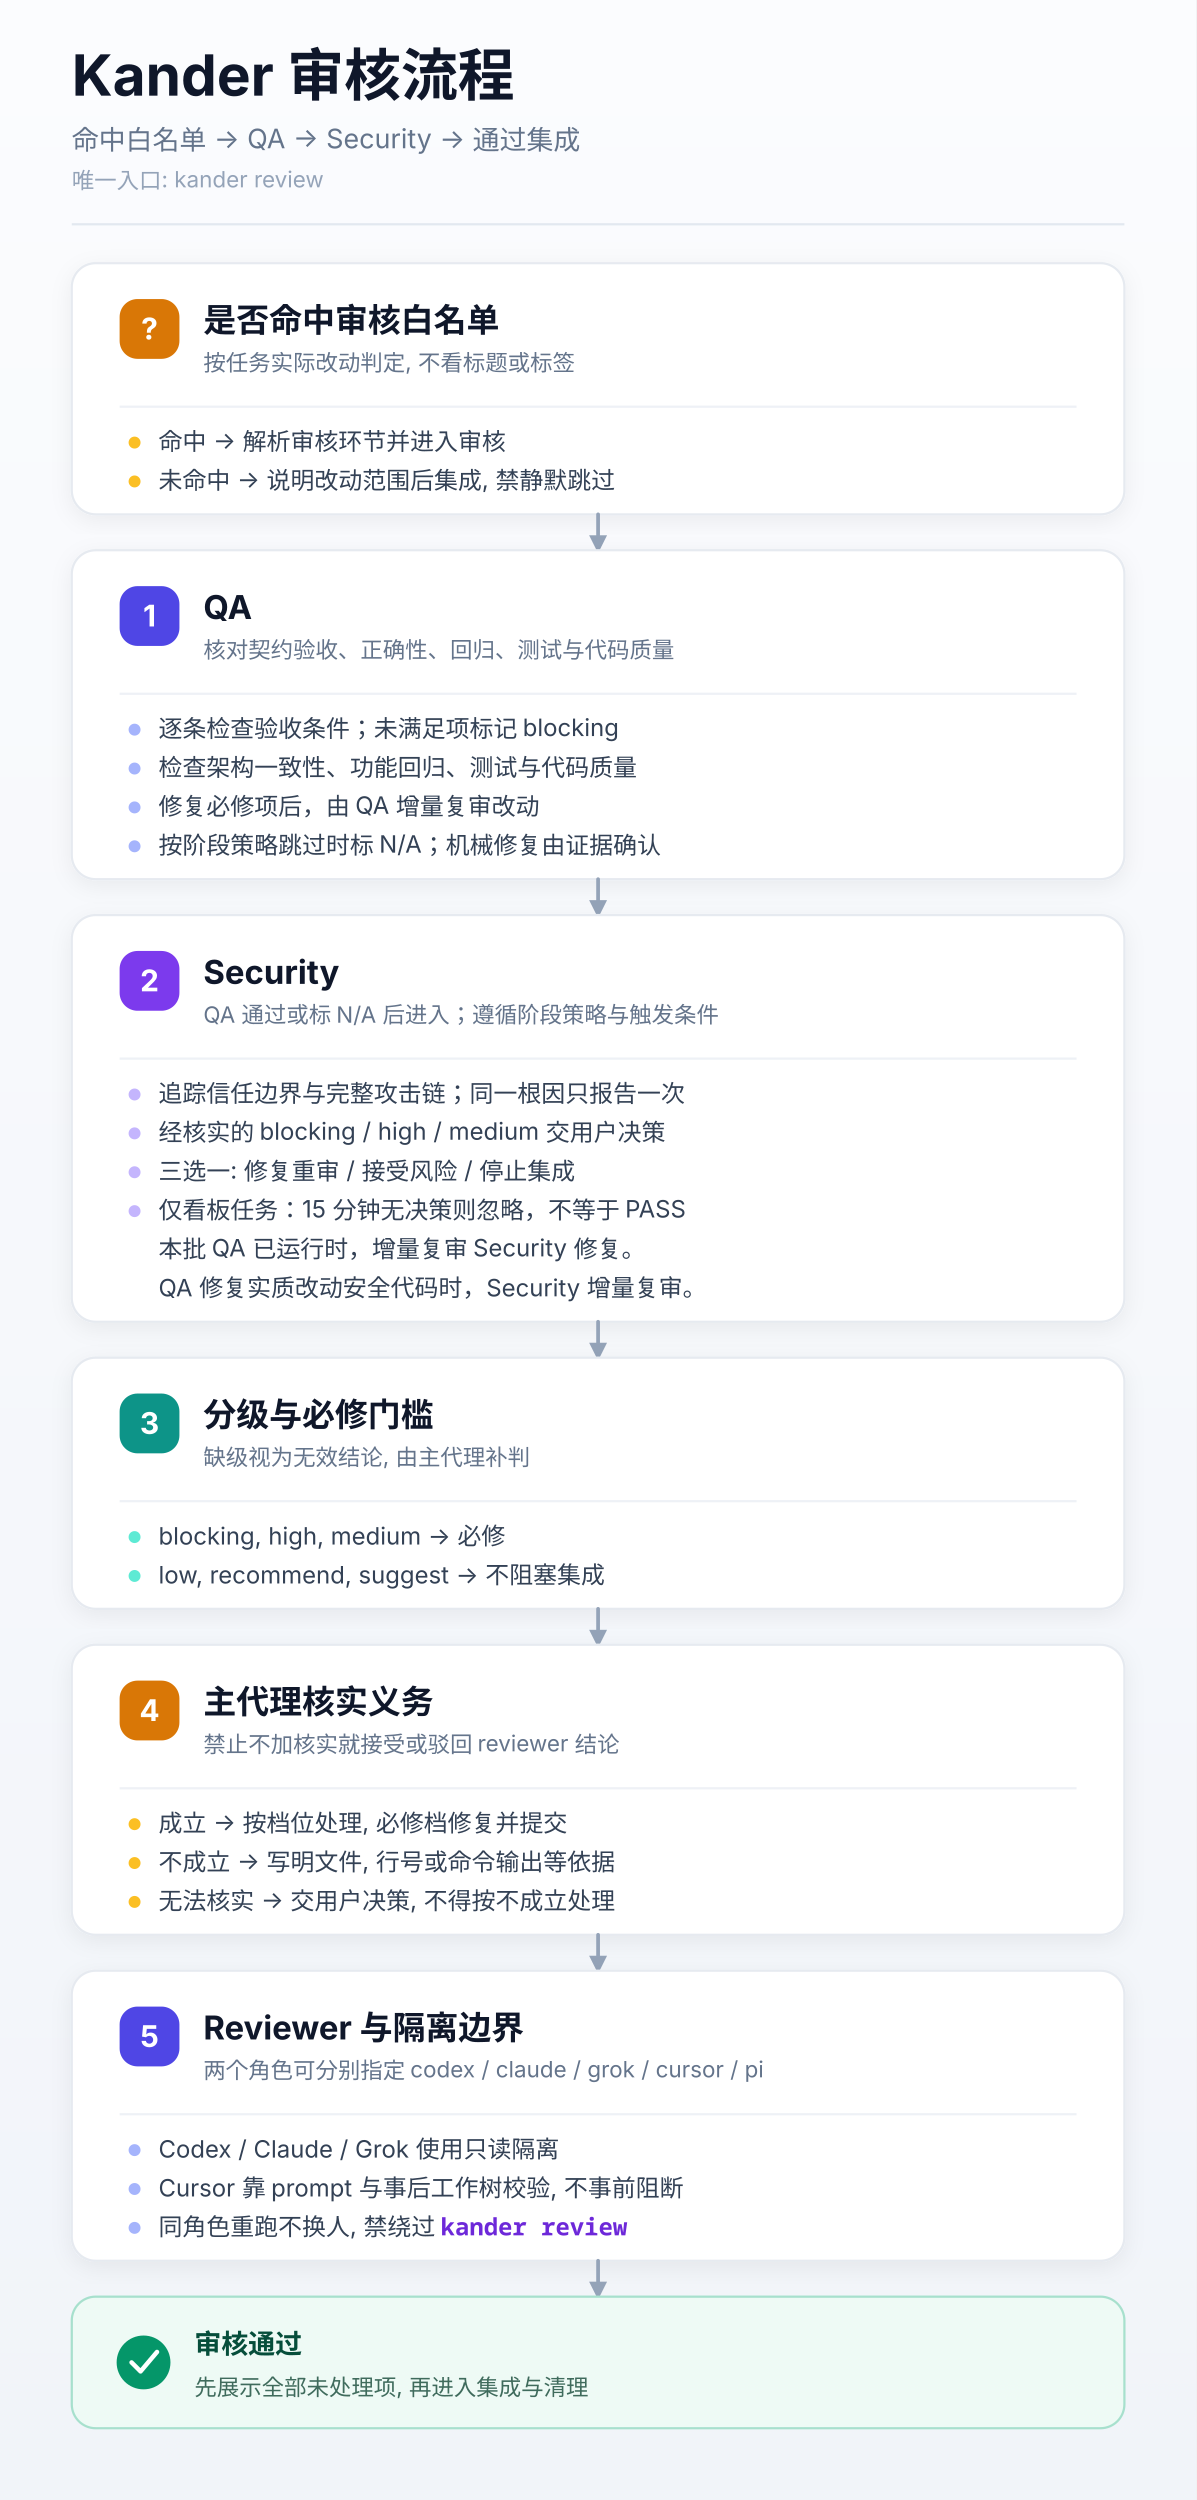
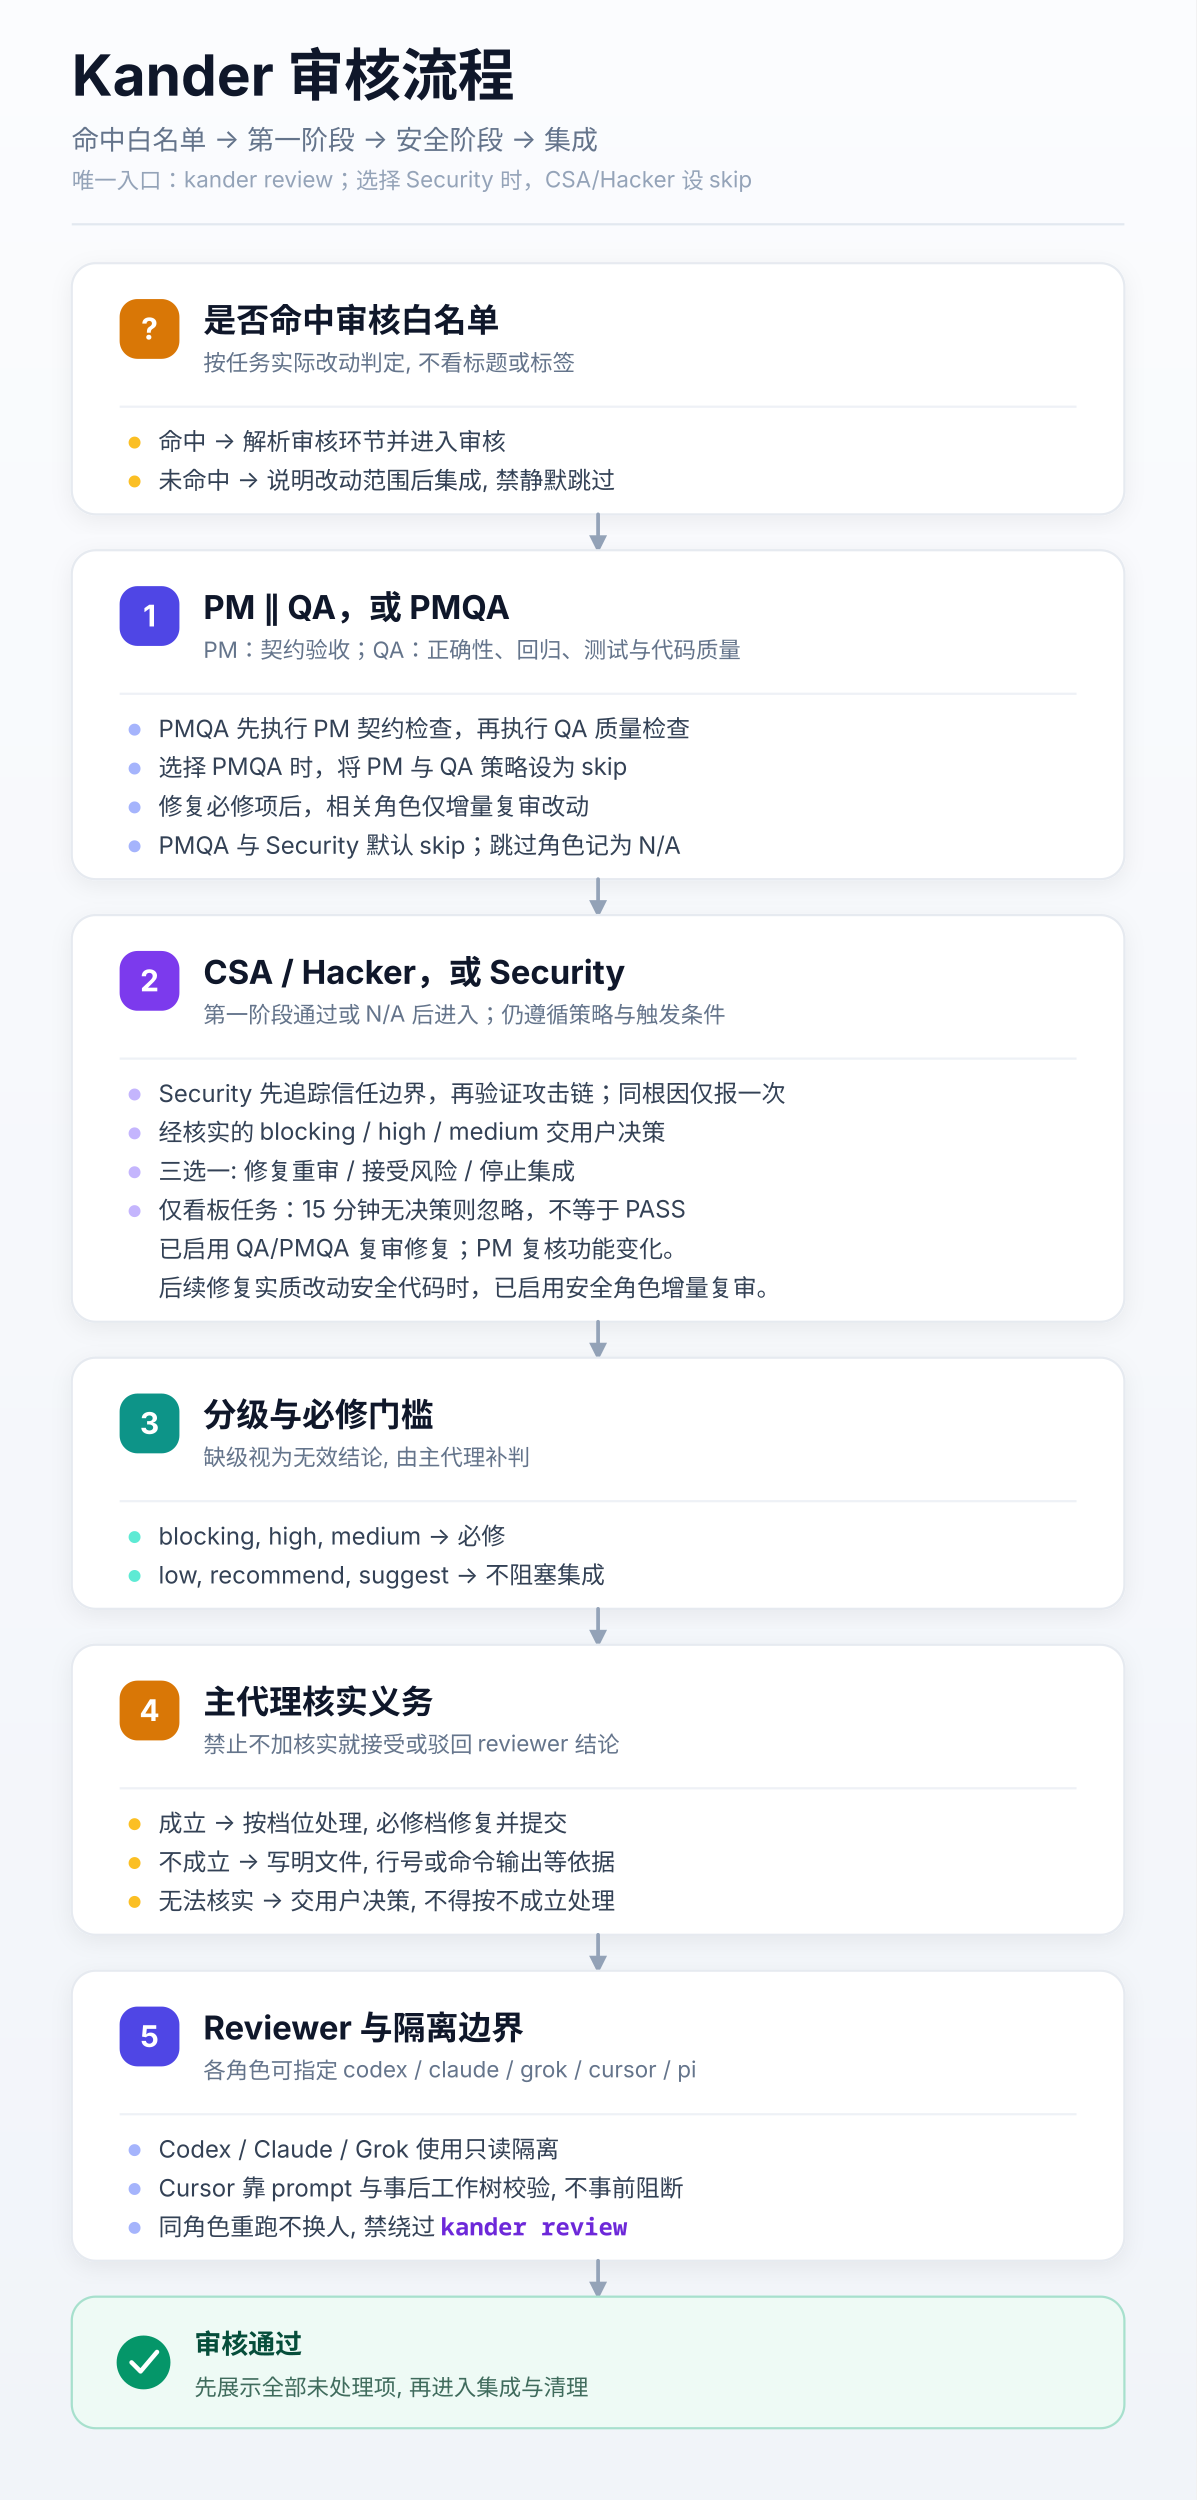
<svg xmlns="http://www.w3.org/2000/svg" width="800" height="1672" viewBox="0 0 800 1672" role="img" aria-labelledby="rv-title rv-desc">
  <defs>
    <linearGradient id="bg" x1="0" y1="0" x2="0" y2="1">
      <stop offset="0" stop-color="#fbfcfe" />
      <stop offset="1" stop-color="#f1f4f9" />
    </linearGradient>
    <filter id="card" x="-8%" y="-8%" width="116%" height="116%">
      <feDropShadow dx="0" dy="4" stdDeviation="7" flood-color="#0f172a" flood-opacity="0.06" />
    </filter>
    <marker id="a-slate" markerWidth="12" markerHeight="12" refX="10" refY="6" orient="auto" markerUnits="userSpaceOnUse">
      <path d="M0,0 L12,6 L0,12 Z" fill="#94a3b8" />
    </marker>
    <style>
      .s { font-family: -apple-system, BlinkMacSystemFont, "Noto Sans SC", "PingFang SC", "Source Han Sans SC", "Microsoft YaHei", sans-serif; }
      .h1 { font-size: 38px; font-weight: 700; fill: #0f172a; }
      .h2 { font-size: 18px; fill: #64748b; }
      .tag { font-size: 15px; fill: #94a3b8; }
      .pt { font-size: 22px; font-weight: 700; fill: #0f172a; }
      .pn { font-size: 15px; fill: #64748b; }
      .bt { font-size: 16px; fill: #334155; }
      .num { font-size: 20px; font-weight: 700; fill: #ffffff; }
      .hl { font-family: "SFMono-Regular", "Cascadia Mono", "Noto Sans Mono", "DejaVu Sans Mono", monospace; font-size: 16px; font-weight: 700; fill: #6d28d9; }
      .panel { fill: #ffffff; stroke: #e6eaf0; stroke-width: 1.5; }
      .flow { fill: none; stroke: #94a3b8; stroke-width: 2.5; stroke-linecap: round; marker-end: url(#a-slate); }
    </style>
  </defs>
  <rect width="800" height="1672" fill="url(#bg)" />
  <text x="48" y="64" class="s h1">Kander 审核流程</text>
-   <text x="48" y="100" class="s h2">命中白名单 → QA → Security → 通过集成</text>
-   <text x="48" y="126" class="s tag">唯一入口: kander review</text>
+   <text x="48" y="100" class="s h2">命中白名单 → 第一阶段 → 安全阶段 → 集成</text>
+   <text x="48" y="126" class="s tag">唯一入口：kander review；选择 Security 时，CSA/Hacker 设 skip</text>
  <line x1="48" y1="150" x2="752" y2="150" stroke="#e2e8f0" stroke-width="1.5" />
  <rect x="48" y="176" width="704" height="168" rx="16" class="panel" filter="url(#card)" />
  <rect x="80" y="200" width="40" height="40" rx="12" fill="#d97706" />
  <text x="100" y="227" text-anchor="middle" class="s num">?</text>
  <text x="136" y="222" class="s pt">是否命中审核白名单</text>
  <text x="136" y="248" class="s pn">按任务实际改动判定, 不看标题或标签</text>
  <line x1="80" y1="272" x2="720" y2="272" stroke="#eef1f6" stroke-width="1.5" />
  <circle cx="90" cy="296" r="4" fill="#fbbf24" />
  <text x="106" y="301" class="s bt">命中 → 解析审核环节并进入审核</text>
  <circle cx="90" cy="322" r="4" fill="#fbbf24" />
  <text x="106" y="327" class="s bt">未命中 → 说明改动范围后集成, 禁静默跳过</text>
  <path d="M400 344  V368" class="flow" />
  <rect x="48" y="368" width="704" height="220" rx="16" class="panel" filter="url(#card)" />
  <rect x="80" y="392" width="40" height="40" rx="12" fill="#4f46e5" />
  <text x="100" y="419" text-anchor="middle" class="s num">1</text>
-   <text x="136" y="414" class="s pt">QA</text>
-   <text x="136" y="440" class="s pn">核对契约验收、正确性、回归、测试与代码质量</text>
+   <text x="136" y="414" class="s pt">PM ∥ QA，或 PMQA</text>
+   <text x="136" y="440" class="s pn">PM：契约验收；QA：正确性、回归、测试与代码质量</text>
  <line x1="80" y1="464" x2="720" y2="464" stroke="#eef1f6" stroke-width="1.5" />
  <circle cx="90" cy="488" r="4" fill="#a5b4fc" />
-   <text x="106" y="493" class="s bt">逐条检查验收条件；未满足项标记 blocking</text>
+   <text x="106" y="493" class="s bt">PMQA 先执行 PM 契约检查，再执行 QA 质量检查</text>
  <circle cx="90" cy="514" r="4" fill="#a5b4fc" />
-   <text x="106" y="519" class="s bt">检查架构一致性、功能回归、测试与代码质量</text>
+   <text x="106" y="519" class="s bt">选择 PMQA 时，将 PM 与 QA 策略设为 skip</text>
  <circle cx="90" cy="540" r="4" fill="#a5b4fc" />
-   <text x="106" y="545" class="s bt">修复必修项后，由 QA 增量复审改动</text>
+   <text x="106" y="545" class="s bt">修复必修项后，相关角色仅增量复审改动</text>
  <circle cx="90" cy="566" r="4" fill="#a5b4fc" />
-   <text x="106" y="571" class="s bt">按阶段策略跳过时标 N/A；机械修复由证据确认</text>
+   <text x="106" y="571" class="s bt">PMQA 与 Security 默认 skip；跳过角色记为 N/A</text>
  <path d="M400 588  V612" class="flow" />
  <rect x="48" y="612" width="704" height="272" rx="16" class="panel" filter="url(#card)" />
  <rect x="80" y="636" width="40" height="40" rx="12" fill="#7c3aed" />
  <text x="100" y="663" text-anchor="middle" class="s num">2</text>
-   <text x="136" y="658" class="s pt">Security</text>
-   <text x="136" y="684" class="s pn">QA 通过或标 N/A 后进入；遵循阶段策略与触发条件</text>
+   <text x="136" y="658" class="s pt">CSA / Hacker，或 Security</text>
+   <text x="136" y="684" class="s pn">第一阶段通过或 N/A 后进入；仍遵循策略与触发条件</text>
  <line x1="80" y1="708" x2="720" y2="708" stroke="#eef1f6" stroke-width="1.5" />
  <circle cx="90" cy="732" r="4" fill="#c4b5fd" />
-   <text x="106" y="737" class="s bt">追踪信任边界与完整攻击链；同一根因只报告一次</text>
+   <text x="106" y="737" class="s bt">Security 先追踪信任边界，再验证攻击链；同根因仅报一次</text>
  <circle cx="90" cy="758" r="4" fill="#c4b5fd" />
  <text x="106" y="763" class="s bt">经核实的 blocking / high / medium 交用户决策</text>
  <circle cx="90" cy="784" r="4" fill="#c4b5fd" />
  <text x="106" y="789" class="s bt">三选一: 修复重审 / 接受风险 / 停止集成</text>
  <circle cx="90" cy="810" r="4" fill="#c4b5fd" />
  <text x="106" y="815" class="s bt">仅看板任务：15 分钟无决策则忽略，不等于 PASS</text>
-   <text x="106" y="841" class="s bt">本批 QA 已运行时，增量复审 Security 修复。</text>
-   <text x="106" y="867" class="s bt">QA 修复实质改动安全代码时，Security 增量复审。</text>
+   <text x="106" y="841" class="s bt">已启用 QA/PMQA 复审修复；PM 复核功能变化。</text>
+   <text x="106" y="867" class="s bt">后续修复实质改动安全代码时，已启用安全角色增量复审。</text>
  <path d="M400 884  V908" class="flow" />
  <rect x="48" y="908" width="704" height="168" rx="16" class="panel" filter="url(#card)" />
  <rect x="80" y="932" width="40" height="40" rx="12" fill="#0d9488" />
  <text x="100" y="959" text-anchor="middle" class="s num">3</text>
  <text x="136" y="954" class="s pt">分级与必修门槛</text>
  <text x="136" y="980" class="s pn">缺级视为无效结论, 由主代理补判</text>
  <line x1="80" y1="1004" x2="720" y2="1004" stroke="#eef1f6" stroke-width="1.5" />
  <circle cx="90" cy="1028" r="4" fill="#5eead4" />
  <text x="106" y="1033" class="s bt">blocking, high, medium → 必修</text>
  <circle cx="90" cy="1054" r="4" fill="#5eead4" />
  <text x="106" y="1059" class="s bt">low, recommend, suggest → 不阻塞集成</text>
  <path d="M400 1076 V1100" class="flow" />
  <rect x="48" y="1100" width="704" height="194" rx="16" class="panel" filter="url(#card)" />
  <rect x="80" y="1124" width="40" height="40" rx="12" fill="#d97706" />
  <text x="100" y="1151" text-anchor="middle" class="s num">4</text>
  <text x="136" y="1146" class="s pt">主代理核实义务</text>
  <text x="136" y="1172" class="s pn">禁止不加核实就接受或驳回 reviewer 结论</text>
  <line x1="80" y1="1196" x2="720" y2="1196" stroke="#eef1f6" stroke-width="1.5" />
  <circle cx="90" cy="1220" r="4" fill="#fbbf24" />
  <text x="106" y="1225" class="s bt">成立 → 按档位处理, 必修档修复并提交</text>
  <circle cx="90" cy="1246" r="4" fill="#fbbf24" />
  <text x="106" y="1251" class="s bt">不成立 → 写明文件, 行号或命令输出等依据</text>
  <circle cx="90" cy="1272" r="4" fill="#fbbf24" />
  <text x="106" y="1277" class="s bt">无法核实 → 交用户决策, 不得按不成立处理</text>
  <path d="M400 1294 V1318" class="flow" />
  <rect x="48" y="1318" width="704" height="194" rx="16" class="panel" filter="url(#card)" />
  <rect x="80" y="1342" width="40" height="40" rx="12" fill="#4f46e5" />
  <text x="100" y="1369" text-anchor="middle" class="s num">5</text>
  <text x="136" y="1364" class="s pt">Reviewer 与隔离边界</text>
-   <text x="136" y="1390" class="s pn">两个角色可分别指定 codex / claude / grok / cursor / pi</text>
+   <text x="136" y="1390" class="s pn">各角色可指定 codex / claude / grok / cursor / pi</text>
  <line x1="80" y1="1414" x2="720" y2="1414" stroke="#eef1f6" stroke-width="1.5" />
  <circle cx="90" cy="1438" r="4" fill="#a5b4fc" />
  <text x="106" y="1443" class="s bt">Codex / Claude / Grok 使用只读隔离</text>
  <circle cx="90" cy="1464" r="4" fill="#a5b4fc" />
  <text x="106" y="1469" class="s bt">Cursor 靠 prompt 与事后工作树校验, 不事前阻断</text>
  <circle cx="90" cy="1490" r="4" fill="#a5b4fc" />
  <text x="106" y="1495" class="s bt">同角色重跑不换人, 禁绕过 <tspan class="hl">kander review</tspan>
  </text>
  <path d="M400 1512 V1536" class="flow" />
  <rect x="48" y="1536" width="704" height="88" rx="16" fill="#eefaf5" stroke="#a7e0cd" stroke-width="1.5" />
  <circle cx="96" cy="1580" r="18" fill="#059669" />
  <path d="M88 1580L94 1586L105 1573" fill="none" stroke="#ffffff" stroke-width="3" stroke-linecap="round" stroke-linejoin="round" />
  <text x="130" y="1574" class="s" font-size="18" font-weight="700" fill="#064e3b">审核通过</text>
  <text x="130" y="1602" class="s" font-size="15" fill="#3f6b5c">先展示全部未处理项, 再进入集成与清理</text>
</svg>
